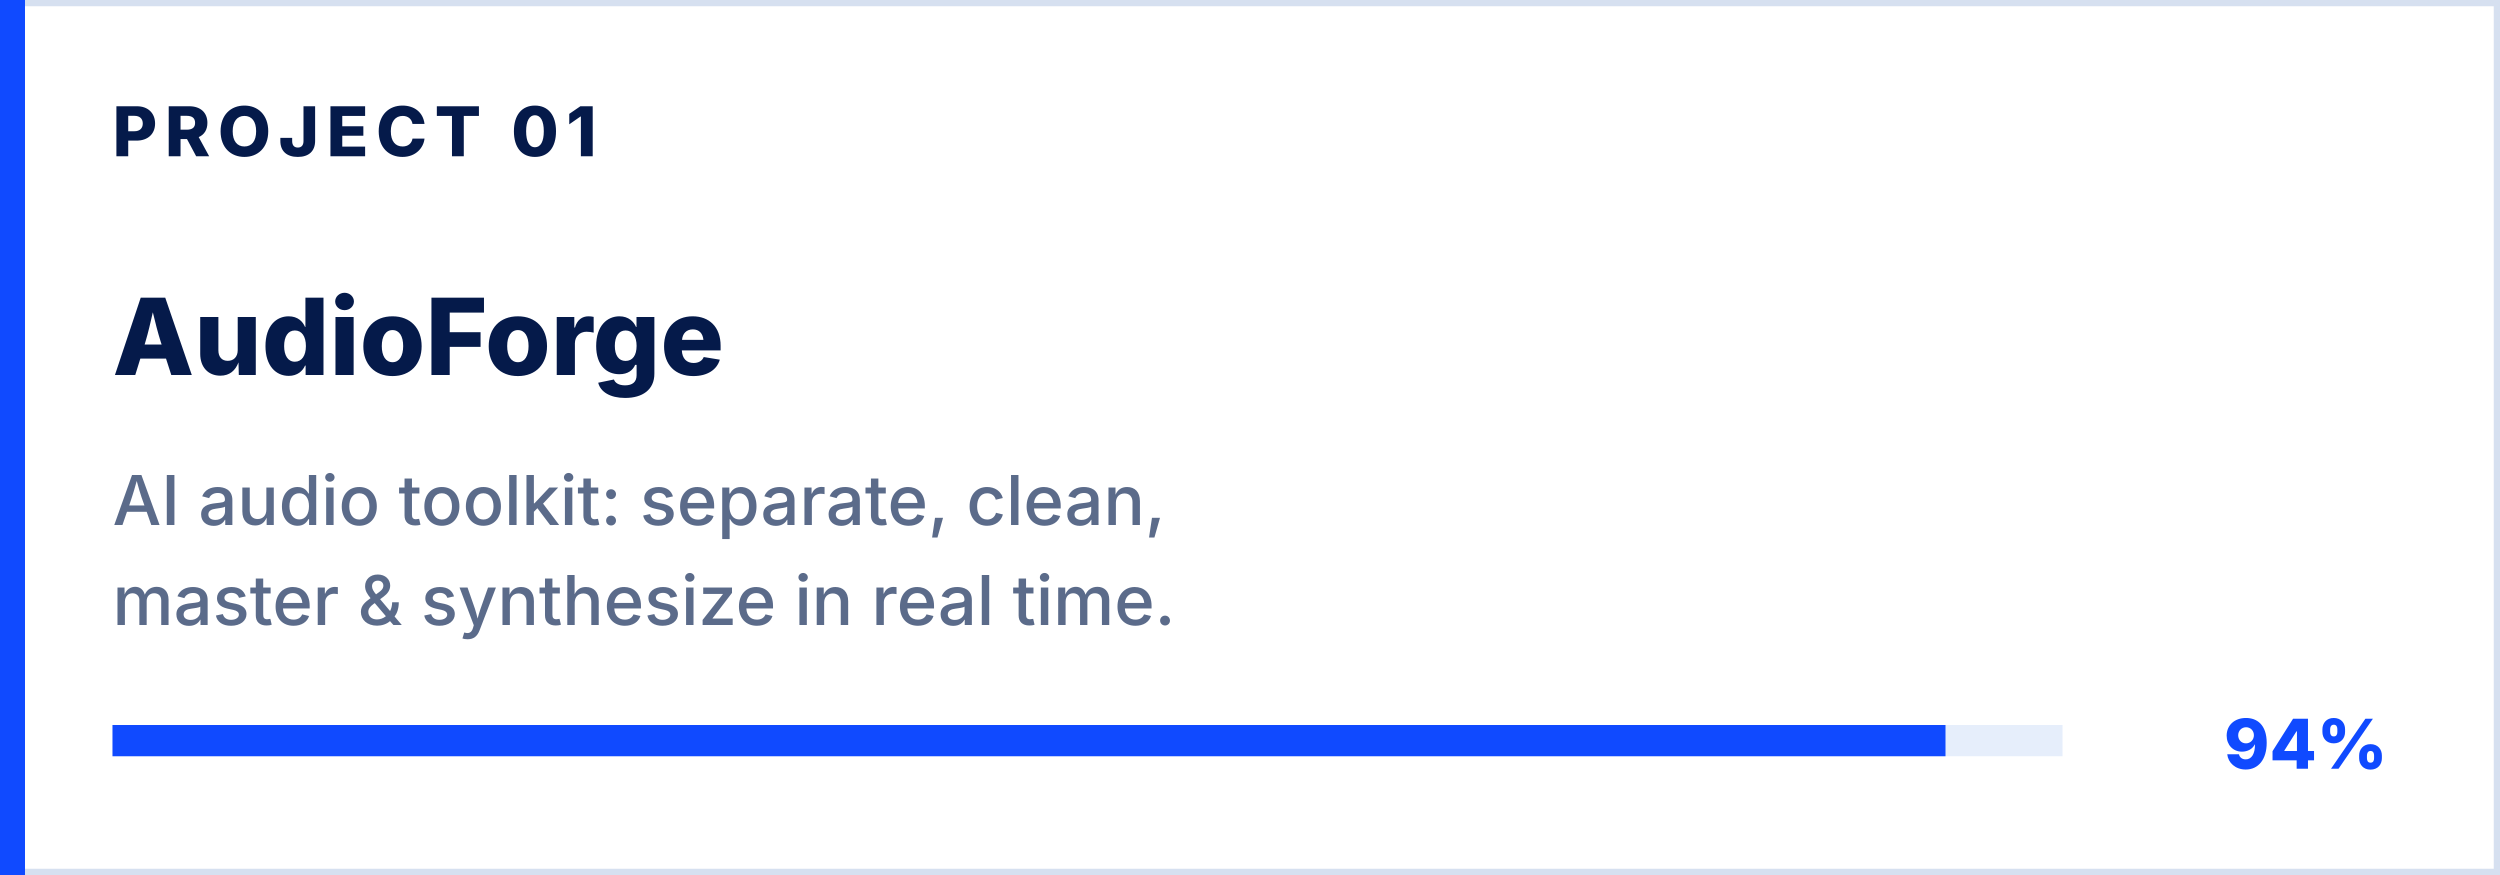
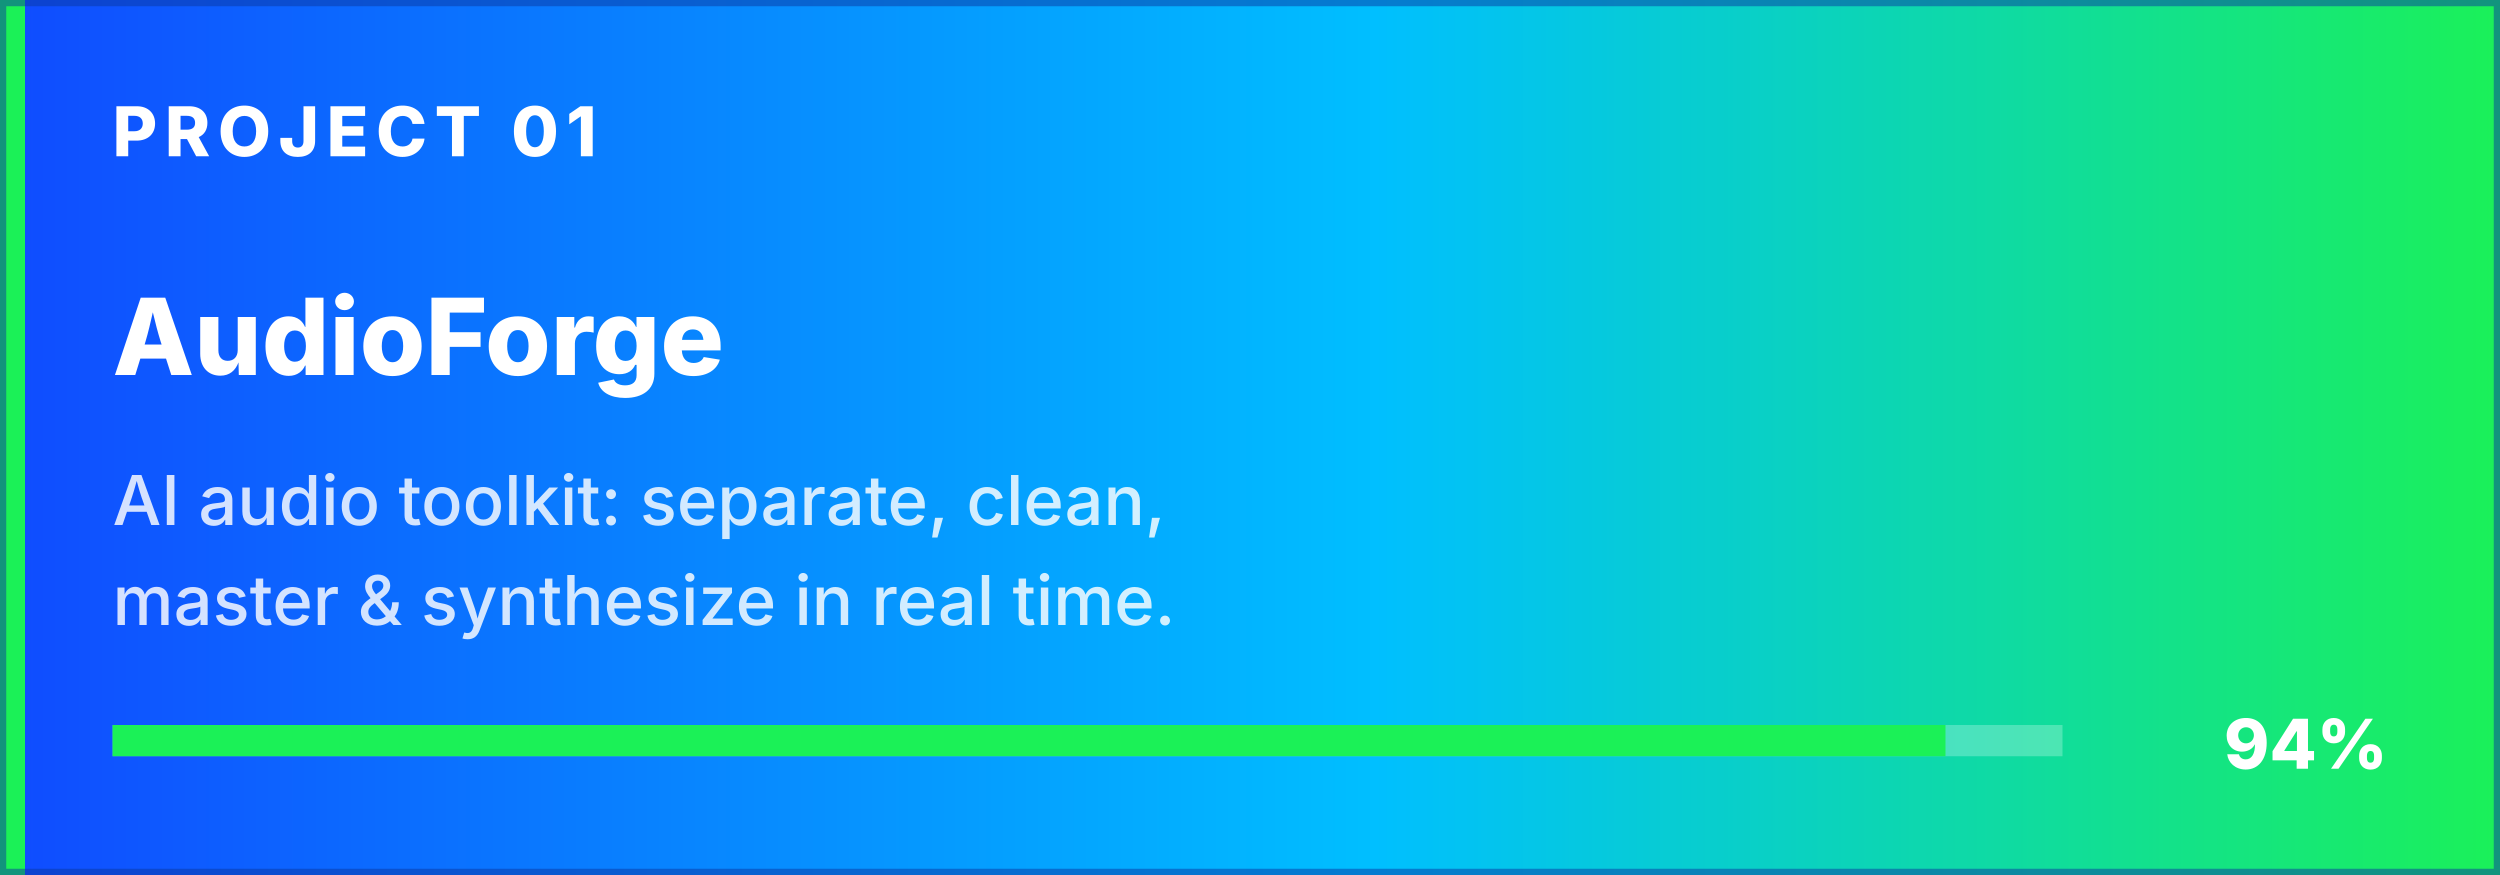
<svg xmlns="http://www.w3.org/2000/svg" width="400" height="140" viewBox="0 0 400 140" role="img">
-   <rect x="0.5" y="0.5" width="399" height="139" fill="#ffffff" stroke="#d6e0f0" />
-   <rect x="0" y="0" width="4" height="140" fill="#104AFF" />
-   <text x="18" y="25" font-family="'Inter','Helvetica Neue','Segoe UI',system-ui,Arial,sans-serif" font-size="11" font-weight="800" letter-spacing="1.2" fill="#051A4A">PROJECT 01</text>
-   <text x="18" y="60" font-family="'Inter','Helvetica Neue','Segoe UI',system-ui,Arial,sans-serif" font-size="17" font-weight="800" fill="#051A4A">AudioForge</text>
-   <text x="18" y="84" font-family="'Inter','Helvetica Neue','Segoe UI',system-ui,Arial,sans-serif" font-size="11" font-weight="500" fill="#5b6b8a">AI audio toolkit: separate, clean,</text>
-   <text x="18" y="100" font-family="'Inter','Helvetica Neue','Segoe UI',system-ui,Arial,sans-serif" font-size="11" font-weight="500" fill="#5b6b8a">master &amp; synthesize in real time.</text>
-   <rect x="18" y="116" width="312" height="5" fill="#e6eefb" />
-   <rect x="18" y="116" width="293.28" height="5" fill="#104AFF" />
-   <text x="382" y="123" font-family="'Inter','Helvetica Neue','Segoe UI',system-ui,Arial,sans-serif" font-size="11" font-weight="800" fill="#104AFF" text-anchor="end">94%</text>
+   <defs>
+     <linearGradient id="bg" x1="0" y1="0" x2="1" y2="0">
+       <stop offset="0" stop-color="#104AFF" />
+       <stop offset="0.55" stop-color="#00BFFF" />
+       <stop offset="1" stop-color="#1BF157" />
+     </linearGradient>
+   </defs>
+   <rect x="0" y="0" width="400" height="140" fill="url(#bg)" />
+   <rect x="0" y="0" width="4" height="140" fill="#1BF157" />
+   <rect x="0.5" y="0.5" width="399" height="139" fill="none" stroke="#0B38A2" stroke-opacity="0.5" />
+   <text x="18" y="25" font-family="'Inter','Helvetica Neue','Segoe UI',system-ui,Arial,sans-serif" font-size="11" font-weight="800" letter-spacing="1.2" fill="#FFFFFF">PROJECT 01</text>
+   <text x="18" y="60" font-family="'Inter','Helvetica Neue','Segoe UI',system-ui,Arial,sans-serif" font-size="17" font-weight="800" fill="#FFFFFF">AudioForge</text>
+   <text x="18" y="84" font-family="'Inter','Helvetica Neue','Segoe UI',system-ui,Arial,sans-serif" font-size="11" font-weight="500" fill="#FFFFFF" fill-opacity="0.82">AI audio toolkit: separate, clean,</text>
+   <text x="18" y="100" font-family="'Inter','Helvetica Neue','Segoe UI',system-ui,Arial,sans-serif" font-size="11" font-weight="500" fill="#FFFFFF" fill-opacity="0.82">master &amp; synthesize in real time.</text>
+   <rect x="18" y="116" width="312" height="5" fill="#FFFFFF" fill-opacity="0.25" />
+   <rect x="18" y="116" width="293.28" height="5" fill="#1BF157" />
+   <text x="382" y="123" font-family="'Inter','Helvetica Neue','Segoe UI',system-ui,Arial,sans-serif" font-size="11" font-weight="800" fill="#FFFFFF" text-anchor="end">94%</text>
</svg>
